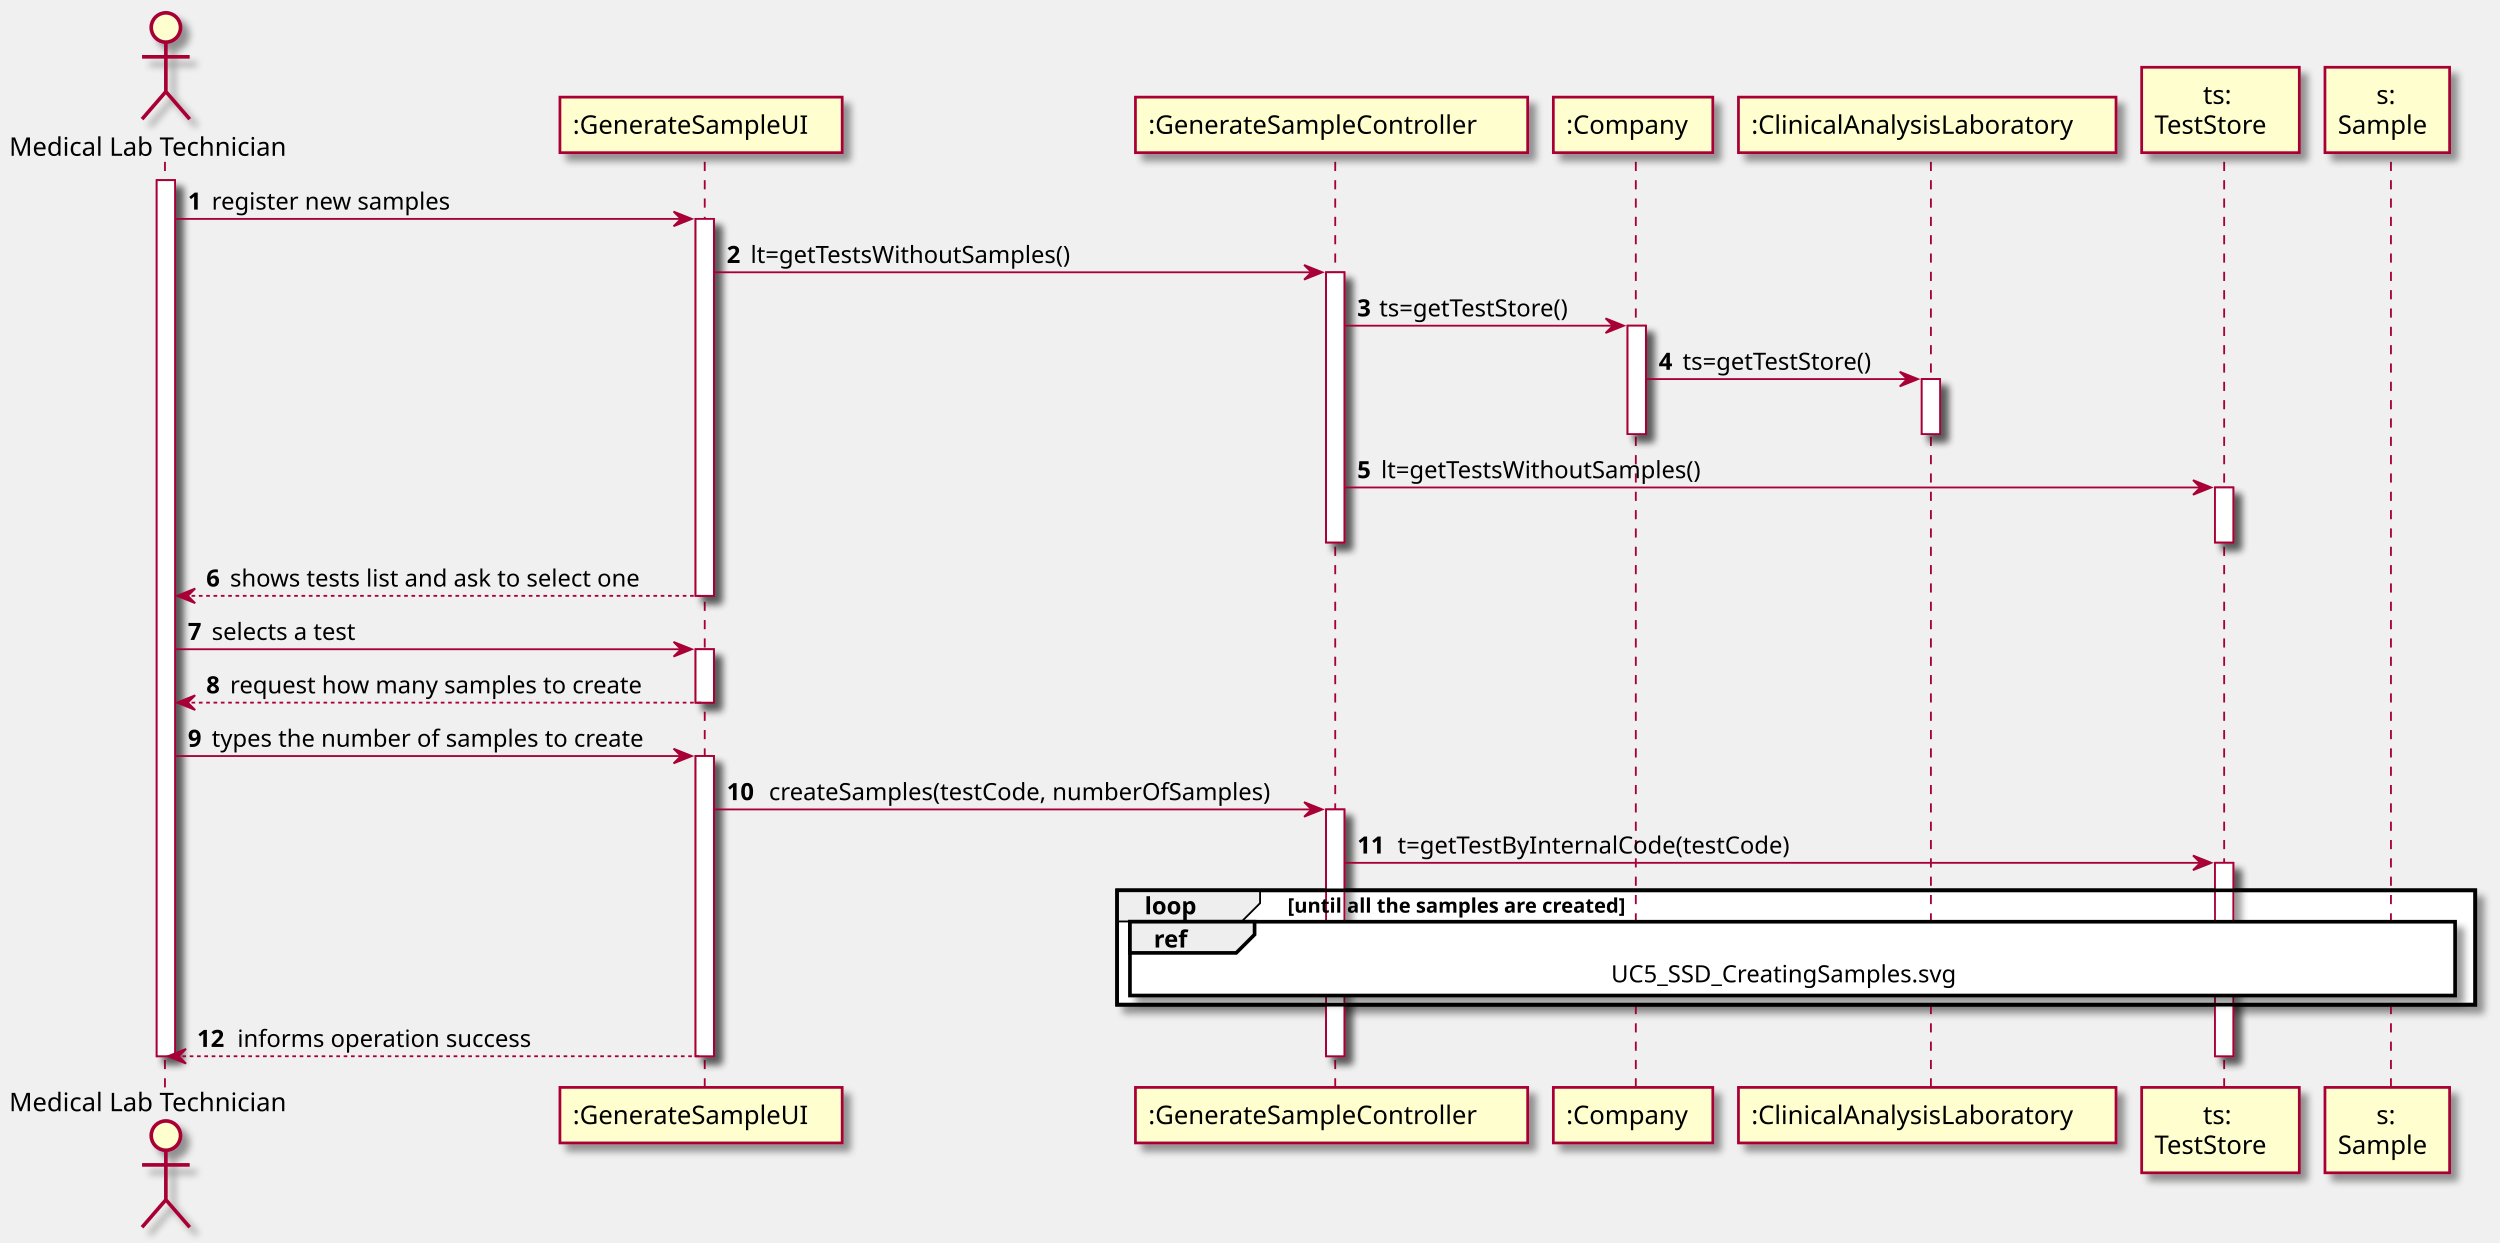
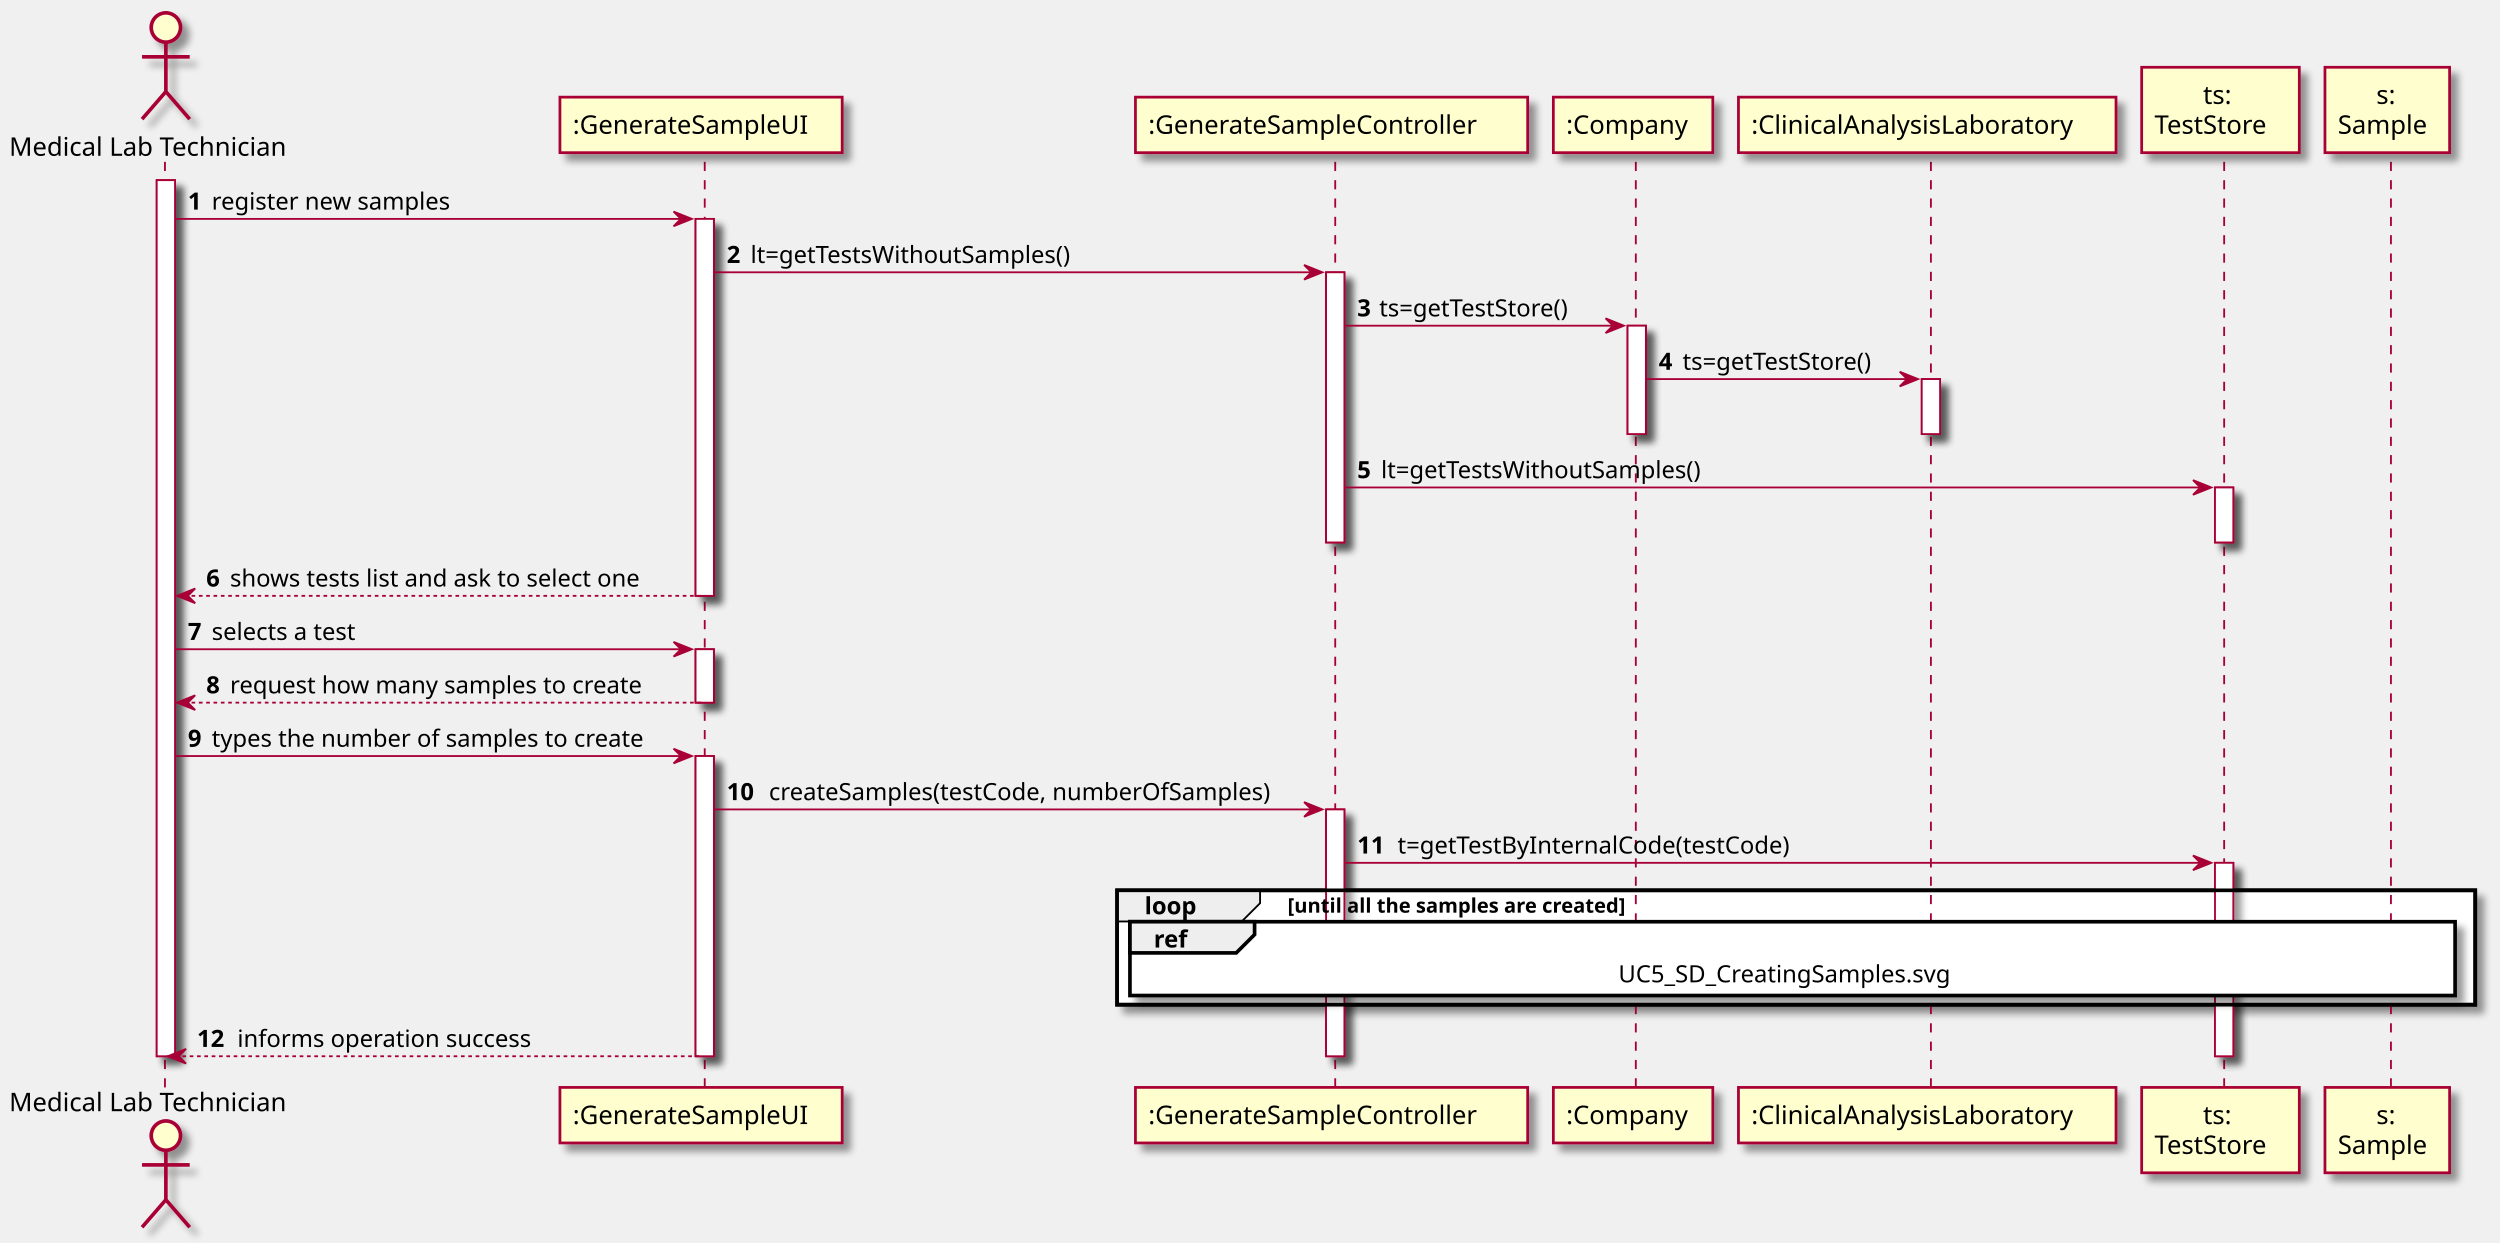
<svg xmlns="http://www.w3.org/2000/svg" contentScriptType="application/ecmascript" contentStyleType="text/css" height="678px" preserveAspectRatio="none" style="width:1364px;height:678px;background:#FFFFFF;" version="1.1" viewBox="0 0 1364 678" width="1364px" zoomAndPan="magnify">
  <defs>
-     <filter height="300%" id="fc0g66jwf8fq" width="300%" x="-1" y="-1">
+     <filter height="300%" id="f6khzzu934ydb" width="300%" x="-1" y="-1">
      <feGaussianBlur result="blurOut" stdDeviation="2.0" />
      <feColorMatrix in="blurOut" result="blurOut2" type="matrix" values="0 0 0 0 0 0 0 0 0 0 0 0 0 0 0 0 0 0 .4 0" />
      <feOffset dx="4.0" dy="4.0" in="blurOut2" result="blurOut3" />
      <feBlend in="SourceGraphic" in2="blurOut3" mode="normal" />
    </filter>
  </defs>
  <g>
-     <rect fill="#FFFFFF" filter="url(#fc0g66jwf8fq)" height="477.992" style="stroke:#A80036;stroke-width:1.0;" width="10" x="85.5" y="98.297" />
-     <rect fill="#FFFFFF" filter="url(#fc0g66jwf8fq)" height="205.664" style="stroke:#A80036;stroke-width:1.0;" width="10" x="379.5" y="119.43" />
-     <rect fill="#FFFFFF" filter="url(#fc0g66jwf8fq)" height="29.133" style="stroke:#A80036;stroke-width:1.0;" width="10" x="379.5" y="354.227" />
-     <rect fill="#FFFFFF" filter="url(#fc0g66jwf8fq)" height="163.797" style="stroke:#A80036;stroke-width:1.0;" width="10" x="379.5" y="412.492" />
-     <rect fill="#FFFFFF" filter="url(#fc0g66jwf8fq)" height="147.398" style="stroke:#A80036;stroke-width:1.0;" width="10" x="723.5" y="148.562" />
-     <rect fill="#FFFFFF" filter="url(#fc0g66jwf8fq)" height="134.664" style="stroke:#A80036;stroke-width:1.0;" width="10" x="723.5" y="441.625" />
-     <rect fill="#FFFFFF" filter="url(#fc0g66jwf8fq)" height="59.133" style="stroke:#A80036;stroke-width:1.0;" width="10" x="888" y="177.695" />
-     <rect fill="#FFFFFF" filter="url(#fc0g66jwf8fq)" height="30" style="stroke:#A80036;stroke-width:1.0;" width="10" x="1048.5" y="206.828" />
-     <rect fill="#FFFFFF" filter="url(#fc0g66jwf8fq)" height="30" style="stroke:#A80036;stroke-width:1.0;" width="10" x="1208.5" y="265.961" />
-     <rect fill="#FFFFFF" filter="url(#fc0g66jwf8fq)" height="105.531" style="stroke:#A80036;stroke-width:1.0;" width="10" x="1208.5" y="470.758" />
-     <rect fill="#FFFFFF" filter="url(#fc0g66jwf8fq)" height="62.398" style="stroke:#000000;stroke-width:2.0;" width="741" x="609.5" y="485.758" />
+     <rect fill="#FFFFFF" filter="url(#f6khzzu934ydb)" height="477.992" style="stroke:#A80036;stroke-width:1.0;" width="10" x="85.5" y="98.297" />
+     <rect fill="#FFFFFF" filter="url(#f6khzzu934ydb)" height="205.664" style="stroke:#A80036;stroke-width:1.0;" width="10" x="379.5" y="119.43" />
+     <rect fill="#FFFFFF" filter="url(#f6khzzu934ydb)" height="29.133" style="stroke:#A80036;stroke-width:1.0;" width="10" x="379.5" y="354.227" />
+     <rect fill="#FFFFFF" filter="url(#f6khzzu934ydb)" height="163.797" style="stroke:#A80036;stroke-width:1.0;" width="10" x="379.5" y="412.492" />
+     <rect fill="#FFFFFF" filter="url(#f6khzzu934ydb)" height="147.398" style="stroke:#A80036;stroke-width:1.0;" width="10" x="723.5" y="148.562" />
+     <rect fill="#FFFFFF" filter="url(#f6khzzu934ydb)" height="134.664" style="stroke:#A80036;stroke-width:1.0;" width="10" x="723.5" y="441.625" />
+     <rect fill="#FFFFFF" filter="url(#f6khzzu934ydb)" height="59.133" style="stroke:#A80036;stroke-width:1.0;" width="10" x="888" y="177.695" />
+     <rect fill="#FFFFFF" filter="url(#f6khzzu934ydb)" height="30" style="stroke:#A80036;stroke-width:1.0;" width="10" x="1048.5" y="206.828" />
+     <rect fill="#FFFFFF" filter="url(#f6khzzu934ydb)" height="30" style="stroke:#A80036;stroke-width:1.0;" width="10" x="1208.5" y="265.961" />
+     <rect fill="#FFFFFF" filter="url(#f6khzzu934ydb)" height="105.531" style="stroke:#A80036;stroke-width:1.0;" width="10" x="1208.5" y="470.758" />
+     <rect fill="#FFFFFF" filter="url(#f6khzzu934ydb)" height="62.398" style="stroke:#000000;stroke-width:2.0;" width="741" x="609.5" y="485.758" />
    <line style="stroke:#A80036;stroke-width:1.0;stroke-dasharray:5.0,5.0;" x1="90" x2="90" y1="88.297" y2="594.289" />
    <line style="stroke:#A80036;stroke-width:1.0;stroke-dasharray:5.0,5.0;" x1="384.5" x2="384.5" y1="88.297" y2="594.289" />
    <line style="stroke:#A80036;stroke-width:1.0;stroke-dasharray:5.0,5.0;" x1="728.5" x2="728.5" y1="88.297" y2="594.289" />
    <line style="stroke:#A80036;stroke-width:1.0;stroke-dasharray:5.0,5.0;" x1="892.5" x2="892.5" y1="88.297" y2="594.289" />
    <line style="stroke:#A80036;stroke-width:1.0;stroke-dasharray:5.0,5.0;" x1="1053.5" x2="1053.5" y1="88.297" y2="594.289" />
    <line style="stroke:#A80036;stroke-width:1.0;stroke-dasharray:5.0,5.0;" x1="1213.5" x2="1213.5" y1="88.297" y2="594.289" />
    <line style="stroke:#A80036;stroke-width:1.0;stroke-dasharray:5.0,5.0;" x1="1304.5" x2="1304.5" y1="88.297" y2="594.289" />
    <text fill="#000000" font-family="sans-serif" font-size="14" lengthAdjust="spacing" textLength="165" x="5" y="84.995">Medical Lab Technician</text>
-     <ellipse cx="90.5" cy="15" fill="#FEFECE" filter="url(#fc0g66jwf8fq)" rx="8" ry="8" style="stroke:#A80036;stroke-width:2.0;" />
-     <path d="M90.5,23 L90.5,50 M77.5,31 L103.5,31 M90.5,50 L77.5,65 M90.5,50 L103.5,65 " fill="none" filter="url(#fc0g66jwf8fq)" style="stroke:#A80036;stroke-width:2.0;" />
+     <ellipse cx="90.5" cy="15" fill="#FEFECE" filter="url(#f6khzzu934ydb)" rx="8" ry="8" style="stroke:#A80036;stroke-width:2.0;" />
+     <path d="M90.5,23 L90.5,50 M77.5,31 L103.5,31 M90.5,50 L77.5,65 M90.5,50 L103.5,65 " fill="none" filter="url(#f6khzzu934ydb)" style="stroke:#A80036;stroke-width:2.0;" />
    <text fill="#000000" font-family="sans-serif" font-size="14" lengthAdjust="spacing" textLength="165" x="5" y="606.284">Medical Lab Technician</text>
-     <ellipse cx="90.5" cy="619.586" fill="#FEFECE" filter="url(#fc0g66jwf8fq)" rx="8" ry="8" style="stroke:#A80036;stroke-width:2.0;" />
-     <path d="M90.5,627.586 L90.5,654.586 M77.5,635.586 L103.5,635.586 M90.5,654.586 L77.5,669.586 M90.5,654.586 L103.5,669.586 " fill="none" filter="url(#fc0g66jwf8fq)" style="stroke:#A80036;stroke-width:2.0;" />
-     <rect fill="#FEFECE" filter="url(#fc0g66jwf8fq)" height="30.297" style="stroke:#A80036;stroke-width:1.5;" width="154" x="305.5" y="53" />
+     <ellipse cx="90.5" cy="619.586" fill="#FEFECE" filter="url(#f6khzzu934ydb)" rx="8" ry="8" style="stroke:#A80036;stroke-width:2.0;" />
+     <path d="M90.5,627.586 L90.5,654.586 M77.5,635.586 L103.5,635.586 M90.5,654.586 L77.5,669.586 M90.5,654.586 L103.5,669.586 " fill="none" filter="url(#f6khzzu934ydb)" style="stroke:#A80036;stroke-width:2.0;" />
+     <rect fill="#FEFECE" filter="url(#f6khzzu934ydb)" height="30.297" style="stroke:#A80036;stroke-width:1.5;" width="154" x="305.5" y="53" />
    <text fill="#000000" font-family="sans-serif" font-size="14" lengthAdjust="spacing" textLength="140" x="312.5" y="72.995">:GenerateSampleUI</text>
-     <rect fill="#FEFECE" filter="url(#fc0g66jwf8fq)" height="30.297" style="stroke:#A80036;stroke-width:1.5;" width="154" x="305.5" y="593.289" />
+     <rect fill="#FEFECE" filter="url(#f6khzzu934ydb)" height="30.297" style="stroke:#A80036;stroke-width:1.5;" width="154" x="305.5" y="593.289" />
    <text fill="#000000" font-family="sans-serif" font-size="14" lengthAdjust="spacing" textLength="140" x="312.5" y="613.284">:GenerateSampleUI</text>
-     <rect fill="#FEFECE" filter="url(#fc0g66jwf8fq)" height="30.297" style="stroke:#A80036;stroke-width:1.5;" width="214" x="619.5" y="53" />
+     <rect fill="#FEFECE" filter="url(#f6khzzu934ydb)" height="30.297" style="stroke:#A80036;stroke-width:1.5;" width="214" x="619.5" y="53" />
    <text fill="#000000" font-family="sans-serif" font-size="14" lengthAdjust="spacing" textLength="200" x="626.5" y="72.995">:GenerateSampleController</text>
-     <rect fill="#FEFECE" filter="url(#fc0g66jwf8fq)" height="30.297" style="stroke:#A80036;stroke-width:1.5;" width="214" x="619.5" y="593.289" />
+     <rect fill="#FEFECE" filter="url(#f6khzzu934ydb)" height="30.297" style="stroke:#A80036;stroke-width:1.5;" width="214" x="619.5" y="593.289" />
    <text fill="#000000" font-family="sans-serif" font-size="14" lengthAdjust="spacing" textLength="200" x="626.5" y="613.284">:GenerateSampleController</text>
-     <rect fill="#FEFECE" filter="url(#fc0g66jwf8fq)" height="30.297" style="stroke:#A80036;stroke-width:1.5;" width="87" x="847.5" y="53" />
+     <rect fill="#FEFECE" filter="url(#f6khzzu934ydb)" height="30.297" style="stroke:#A80036;stroke-width:1.5;" width="87" x="847.5" y="53" />
    <text fill="#000000" font-family="sans-serif" font-size="14" lengthAdjust="spacing" textLength="73" x="854.5" y="72.995">:Company</text>
-     <rect fill="#FEFECE" filter="url(#fc0g66jwf8fq)" height="30.297" style="stroke:#A80036;stroke-width:1.5;" width="87" x="847.5" y="593.289" />
+     <rect fill="#FEFECE" filter="url(#f6khzzu934ydb)" height="30.297" style="stroke:#A80036;stroke-width:1.5;" width="87" x="847.5" y="593.289" />
    <text fill="#000000" font-family="sans-serif" font-size="14" lengthAdjust="spacing" textLength="73" x="854.5" y="613.284">:Company</text>
-     <rect fill="#FEFECE" filter="url(#fc0g66jwf8fq)" height="30.297" style="stroke:#A80036;stroke-width:1.5;" width="206" x="948.5" y="53" />
+     <rect fill="#FEFECE" filter="url(#f6khzzu934ydb)" height="30.297" style="stroke:#A80036;stroke-width:1.5;" width="206" x="948.5" y="53" />
    <text fill="#000000" font-family="sans-serif" font-size="14" lengthAdjust="spacing" textLength="192" x="955.5" y="72.995">:ClinicalAnalysisLaboratory</text>
-     <rect fill="#FEFECE" filter="url(#fc0g66jwf8fq)" height="30.297" style="stroke:#A80036;stroke-width:1.5;" width="206" x="948.5" y="593.289" />
+     <rect fill="#FEFECE" filter="url(#f6khzzu934ydb)" height="30.297" style="stroke:#A80036;stroke-width:1.5;" width="206" x="948.5" y="593.289" />
    <text fill="#000000" font-family="sans-serif" font-size="14" lengthAdjust="spacing" textLength="192" x="955.5" y="613.284">:ClinicalAnalysisLaboratory</text>
-     <rect fill="#FEFECE" filter="url(#fc0g66jwf8fq)" height="46.594" style="stroke:#A80036;stroke-width:1.5;" width="86" x="1168.5" y="36.703" />
+     <rect fill="#FEFECE" filter="url(#f6khzzu934ydb)" height="46.594" style="stroke:#A80036;stroke-width:1.5;" width="86" x="1168.5" y="36.703" />
    <text fill="#000000" font-family="sans-serif" font-size="14" lengthAdjust="spacing" textLength="19" x="1202" y="56.698">ts:</text>
    <text fill="#000000" font-family="sans-serif" font-size="14" lengthAdjust="spacing" textLength="72" x="1175.5" y="72.995">TestStore</text>
-     <rect fill="#FEFECE" filter="url(#fc0g66jwf8fq)" height="46.594" style="stroke:#A80036;stroke-width:1.5;" width="86" x="1168.5" y="593.289" />
+     <rect fill="#FEFECE" filter="url(#f6khzzu934ydb)" height="46.594" style="stroke:#A80036;stroke-width:1.5;" width="86" x="1168.5" y="593.289" />
    <text fill="#000000" font-family="sans-serif" font-size="14" lengthAdjust="spacing" textLength="19" x="1202" y="613.284">ts:</text>
    <text fill="#000000" font-family="sans-serif" font-size="14" lengthAdjust="spacing" textLength="72" x="1175.5" y="629.581">TestStore</text>
-     <rect fill="#FEFECE" filter="url(#fc0g66jwf8fq)" height="46.594" style="stroke:#A80036;stroke-width:1.5;" width="68" x="1268.5" y="36.703" />
+     <rect fill="#FEFECE" filter="url(#f6khzzu934ydb)" height="46.594" style="stroke:#A80036;stroke-width:1.5;" width="68" x="1268.5" y="36.703" />
    <text fill="#000000" font-family="sans-serif" font-size="14" lengthAdjust="spacing" textLength="12" x="1296.5" y="56.698">s:</text>
    <text fill="#000000" font-family="sans-serif" font-size="14" lengthAdjust="spacing" textLength="54" x="1275.5" y="72.995">Sample</text>
-     <rect fill="#FEFECE" filter="url(#fc0g66jwf8fq)" height="46.594" style="stroke:#A80036;stroke-width:1.5;" width="68" x="1268.5" y="593.289" />
+     <rect fill="#FEFECE" filter="url(#f6khzzu934ydb)" height="46.594" style="stroke:#A80036;stroke-width:1.5;" width="68" x="1268.5" y="593.289" />
    <text fill="#000000" font-family="sans-serif" font-size="14" lengthAdjust="spacing" textLength="12" x="1296.5" y="613.284">s:</text>
    <text fill="#000000" font-family="sans-serif" font-size="14" lengthAdjust="spacing" textLength="54" x="1275.5" y="629.581">Sample</text>
-     <rect fill="#FFFFFF" filter="url(#fc0g66jwf8fq)" height="477.992" style="stroke:#A80036;stroke-width:1.0;" width="10" x="85.5" y="98.297" />
-     <rect fill="#FFFFFF" filter="url(#fc0g66jwf8fq)" height="205.664" style="stroke:#A80036;stroke-width:1.0;" width="10" x="379.5" y="119.43" />
-     <rect fill="#FFFFFF" filter="url(#fc0g66jwf8fq)" height="29.133" style="stroke:#A80036;stroke-width:1.0;" width="10" x="379.5" y="354.227" />
-     <rect fill="#FFFFFF" filter="url(#fc0g66jwf8fq)" height="163.797" style="stroke:#A80036;stroke-width:1.0;" width="10" x="379.5" y="412.492" />
-     <rect fill="#FFFFFF" filter="url(#fc0g66jwf8fq)" height="147.398" style="stroke:#A80036;stroke-width:1.0;" width="10" x="723.5" y="148.562" />
-     <rect fill="#FFFFFF" filter="url(#fc0g66jwf8fq)" height="134.664" style="stroke:#A80036;stroke-width:1.0;" width="10" x="723.5" y="441.625" />
-     <rect fill="#FFFFFF" filter="url(#fc0g66jwf8fq)" height="59.133" style="stroke:#A80036;stroke-width:1.0;" width="10" x="888" y="177.695" />
-     <rect fill="#FFFFFF" filter="url(#fc0g66jwf8fq)" height="30" style="stroke:#A80036;stroke-width:1.0;" width="10" x="1048.5" y="206.828" />
-     <rect fill="#FFFFFF" filter="url(#fc0g66jwf8fq)" height="30" style="stroke:#A80036;stroke-width:1.0;" width="10" x="1208.5" y="265.961" />
-     <rect fill="#FFFFFF" filter="url(#fc0g66jwf8fq)" height="105.531" style="stroke:#A80036;stroke-width:1.0;" width="10" x="1208.5" y="470.758" />
+     <rect fill="#FFFFFF" filter="url(#f6khzzu934ydb)" height="477.992" style="stroke:#A80036;stroke-width:1.0;" width="10" x="85.5" y="98.297" />
+     <rect fill="#FFFFFF" filter="url(#f6khzzu934ydb)" height="205.664" style="stroke:#A80036;stroke-width:1.0;" width="10" x="379.5" y="119.43" />
+     <rect fill="#FFFFFF" filter="url(#f6khzzu934ydb)" height="29.133" style="stroke:#A80036;stroke-width:1.0;" width="10" x="379.5" y="354.227" />
+     <rect fill="#FFFFFF" filter="url(#f6khzzu934ydb)" height="163.797" style="stroke:#A80036;stroke-width:1.0;" width="10" x="379.5" y="412.492" />
+     <rect fill="#FFFFFF" filter="url(#f6khzzu934ydb)" height="147.398" style="stroke:#A80036;stroke-width:1.0;" width="10" x="723.5" y="148.562" />
+     <rect fill="#FFFFFF" filter="url(#f6khzzu934ydb)" height="134.664" style="stroke:#A80036;stroke-width:1.0;" width="10" x="723.5" y="441.625" />
+     <rect fill="#FFFFFF" filter="url(#f6khzzu934ydb)" height="59.133" style="stroke:#A80036;stroke-width:1.0;" width="10" x="888" y="177.695" />
+     <rect fill="#FFFFFF" filter="url(#f6khzzu934ydb)" height="30" style="stroke:#A80036;stroke-width:1.0;" width="10" x="1048.5" y="206.828" />
+     <rect fill="#FFFFFF" filter="url(#f6khzzu934ydb)" height="30" style="stroke:#A80036;stroke-width:1.0;" width="10" x="1208.5" y="265.961" />
+     <rect fill="#FFFFFF" filter="url(#f6khzzu934ydb)" height="105.531" style="stroke:#A80036;stroke-width:1.0;" width="10" x="1208.5" y="470.758" />
    <polygon fill="#A80036" points="367.5,115.43,377.5,119.43,367.5,123.43,371.5,119.43" style="stroke:#A80036;stroke-width:1.0;" />
    <line style="stroke:#A80036;stroke-width:1.0;" x1="95.5" x2="373.5" y1="119.43" y2="119.43" />
    <text fill="#000000" font-family="sans-serif" font-size="13" font-weight="bold" lengthAdjust="spacing" textLength="9" x="102.5" y="114.364">1</text>
    <text fill="#000000" font-family="sans-serif" font-size="13" lengthAdjust="spacing" textLength="138" x="115.5" y="114.364">register new samples</text>
    <polygon fill="#A80036" points="711.5,144.562,721.5,148.562,711.5,152.562,715.5,148.562" style="stroke:#A80036;stroke-width:1.0;" />
    <line style="stroke:#A80036;stroke-width:1.0;" x1="389.5" x2="717.5" y1="148.562" y2="148.562" />
    <text fill="#000000" font-family="sans-serif" font-size="13" font-weight="bold" lengthAdjust="spacing" textLength="9" x="396.5" y="143.497">2</text>
    <text fill="#000000" font-family="sans-serif" font-size="13" lengthAdjust="spacing" textLength="189" x="409.5" y="143.497">lt=getTestsWithoutSamples()</text>
    <polygon fill="#A80036" points="876,173.695,886,177.695,876,181.695,880,177.695" style="stroke:#A80036;stroke-width:1.0;" />
    <line style="stroke:#A80036;stroke-width:1.0;" x1="733.5" x2="882" y1="177.695" y2="177.695" />
    <text fill="#000000" font-family="sans-serif" font-size="13" font-weight="bold" lengthAdjust="spacing" textLength="8" x="740.5" y="172.629">3</text>
    <text fill="#000000" font-family="sans-serif" font-size="13" lengthAdjust="spacing" textLength="115" x="752.5" y="172.629">ts=getTestStore()</text>
    <polygon fill="#A80036" points="1036.5,202.828,1046.5,206.828,1036.5,210.828,1040.5,206.828" style="stroke:#A80036;stroke-width:1.0;" />
    <line style="stroke:#A80036;stroke-width:1.0;" x1="898" x2="1042.5" y1="206.828" y2="206.828" />
    <text fill="#000000" font-family="sans-serif" font-size="13" font-weight="bold" lengthAdjust="spacing" textLength="9" x="905" y="201.762">4</text>
    <text fill="#000000" font-family="sans-serif" font-size="13" lengthAdjust="spacing" textLength="115" x="918" y="201.762">ts=getTestStore()</text>
    <polygon fill="#A80036" points="1196.5,261.961,1206.5,265.961,1196.5,269.961,1200.5,265.961" style="stroke:#A80036;stroke-width:1.0;" />
    <line style="stroke:#A80036;stroke-width:1.0;" x1="733.5" x2="1202.5" y1="265.961" y2="265.961" />
    <text fill="#000000" font-family="sans-serif" font-size="13" font-weight="bold" lengthAdjust="spacing" textLength="9" x="740.5" y="260.895">5</text>
    <text fill="#000000" font-family="sans-serif" font-size="13" lengthAdjust="spacing" textLength="189" x="753.5" y="260.895">lt=getTestsWithoutSamples()</text>
    <polygon fill="#A80036" points="106.5,321.094,96.5,325.094,106.5,329.094,102.5,325.094" style="stroke:#A80036;stroke-width:1.0;" />
    <line style="stroke:#A80036;stroke-width:1.0;stroke-dasharray:2.0,2.0;" x1="100.5" x2="383.5" y1="325.094" y2="325.094" />
    <text fill="#000000" font-family="sans-serif" font-size="13" font-weight="bold" lengthAdjust="spacing" textLength="9" x="112.5" y="320.028">6</text>
    <text fill="#000000" font-family="sans-serif" font-size="13" lengthAdjust="spacing" textLength="240" x="125.5" y="320.028">shows tests list and ask to select one</text>
    <polygon fill="#A80036" points="367.5,350.227,377.5,354.227,367.5,358.227,371.5,354.227" style="stroke:#A80036;stroke-width:1.0;" />
    <line style="stroke:#A80036;stroke-width:1.0;" x1="95.5" x2="373.5" y1="354.227" y2="354.227" />
    <text fill="#000000" font-family="sans-serif" font-size="13" font-weight="bold" lengthAdjust="spacing" textLength="9" x="102.5" y="349.161">7</text>
    <text fill="#000000" font-family="sans-serif" font-size="13" lengthAdjust="spacing" textLength="86" x="115.5" y="349.161">selects a test</text>
    <polygon fill="#A80036" points="106.5,379.359,96.5,383.359,106.5,387.359,102.5,383.359" style="stroke:#A80036;stroke-width:1.0;" />
    <line style="stroke:#A80036;stroke-width:1.0;stroke-dasharray:2.0,2.0;" x1="100.5" x2="383.5" y1="383.359" y2="383.359" />
    <text fill="#000000" font-family="sans-serif" font-size="13" font-weight="bold" lengthAdjust="spacing" textLength="9" x="112.5" y="378.293">8</text>
    <text fill="#000000" font-family="sans-serif" font-size="13" lengthAdjust="spacing" textLength="241" x="125.5" y="378.293">request how many samples to create</text>
    <polygon fill="#A80036" points="367.5,408.492,377.5,412.492,367.5,416.492,371.5,412.492" style="stroke:#A80036;stroke-width:1.0;" />
    <line style="stroke:#A80036;stroke-width:1.0;" x1="95.5" x2="373.5" y1="412.492" y2="412.492" />
    <text fill="#000000" font-family="sans-serif" font-size="13" font-weight="bold" lengthAdjust="spacing" textLength="9" x="102.5" y="407.426">9</text>
    <text fill="#000000" font-family="sans-serif" font-size="13" lengthAdjust="spacing" textLength="252" x="115.5" y="407.426">types the number of samples to create</text>
    <polygon fill="#A80036" points="711.5,437.625,721.5,441.625,711.5,445.625,715.5,441.625" style="stroke:#A80036;stroke-width:1.0;" />
    <line style="stroke:#A80036;stroke-width:1.0;" x1="389.5" x2="717.5" y1="441.625" y2="441.625" />
    <text fill="#000000" font-family="sans-serif" font-size="13" font-weight="bold" lengthAdjust="spacing" textLength="19" x="396.5" y="436.559">10</text>
    <text fill="#000000" font-family="sans-serif" font-size="13" lengthAdjust="spacing" textLength="292" x="419.5" y="436.559">createSamples(testCode, numberOfSamples)</text>
    <polygon fill="#A80036" points="1196.5,466.758,1206.5,470.758,1196.5,474.758,1200.5,470.758" style="stroke:#A80036;stroke-width:1.0;" />
    <line style="stroke:#A80036;stroke-width:1.0;" x1="733.5" x2="1202.5" y1="470.758" y2="470.758" />
    <text fill="#000000" font-family="sans-serif" font-size="13" font-weight="bold" lengthAdjust="spacing" textLength="18" x="740.5" y="465.692">11</text>
    <text fill="#000000" font-family="sans-serif" font-size="13" lengthAdjust="spacing" textLength="229" x="762.5" y="465.692">t=getTestByInternalCode(testCode)</text>
    <path d="M609.5,485.758 L687.5,485.758 L687.5,492.758 L677.5,502.758 L609.5,502.758 L609.5,485.758 " fill="#EEEEEE" style="stroke:#000000;stroke-width:1.0;" />
    <rect fill="none" height="62.398" style="stroke:#000000;stroke-width:2.0;" width="741" x="609.5" y="485.758" />
    <text fill="#000000" font-family="sans-serif" font-size="13" font-weight="bold" lengthAdjust="spacing" textLength="33" x="624.5" y="498.825">loop</text>
    <text fill="#000000" font-family="sans-serif" font-size="11" font-weight="bold" lengthAdjust="spacing" textLength="228" x="702.5" y="497.968">[until all the samples are created]</text>
-     <rect fill="#FFFFFF" filter="url(#fc0g66jwf8fq)" height="40.266" style="stroke:#000000;stroke-width:2.0;" width="723" x="616.5" y="502.891" />
+     <rect fill="#FFFFFF" filter="url(#f6khzzu934ydb)" height="40.266" style="stroke:#000000;stroke-width:2.0;" width="723" x="616.5" y="502.891" />
    <polygon fill="#EEEEEE" points="616.5,502.891,684.5,502.891,684.5,509.891,674.5,519.891,616.5,519.891,616.5,502.891" style="stroke:#000000;stroke-width:2.0;" />
    <text fill="#000000" font-family="sans-serif" font-size="13" font-weight="bold" lengthAdjust="spacing" textLength="23" x="629.5" y="516.957">ref</text>
-     <text fill="#000000" font-family="sans-serif" font-size="13" lengthAdjust="spacing" textLength="202" x="879" y="535.957">UC5_SSD_CreatingSamples.svg</text>
+     <text fill="#000000" font-family="sans-serif" font-size="13" lengthAdjust="spacing" textLength="194" x="883" y="535.957">UC5_SD_CreatingSamples.svg</text>
    <polygon fill="#A80036" points="101.5,572.289,91.5,576.289,101.5,580.289,97.5,576.289" style="stroke:#A80036;stroke-width:1.0;" />
    <line style="stroke:#A80036;stroke-width:1.0;stroke-dasharray:2.0,2.0;" x1="95.5" x2="383.5" y1="576.289" y2="576.289" />
    <text fill="#000000" font-family="sans-serif" font-size="13" font-weight="bold" lengthAdjust="spacing" textLength="18" x="107.5" y="571.223">12</text>
    <text fill="#000000" font-family="sans-serif" font-size="13" lengthAdjust="spacing" textLength="169" x="129.5" y="571.223">informs operation success</text>
  </g>
</svg>
